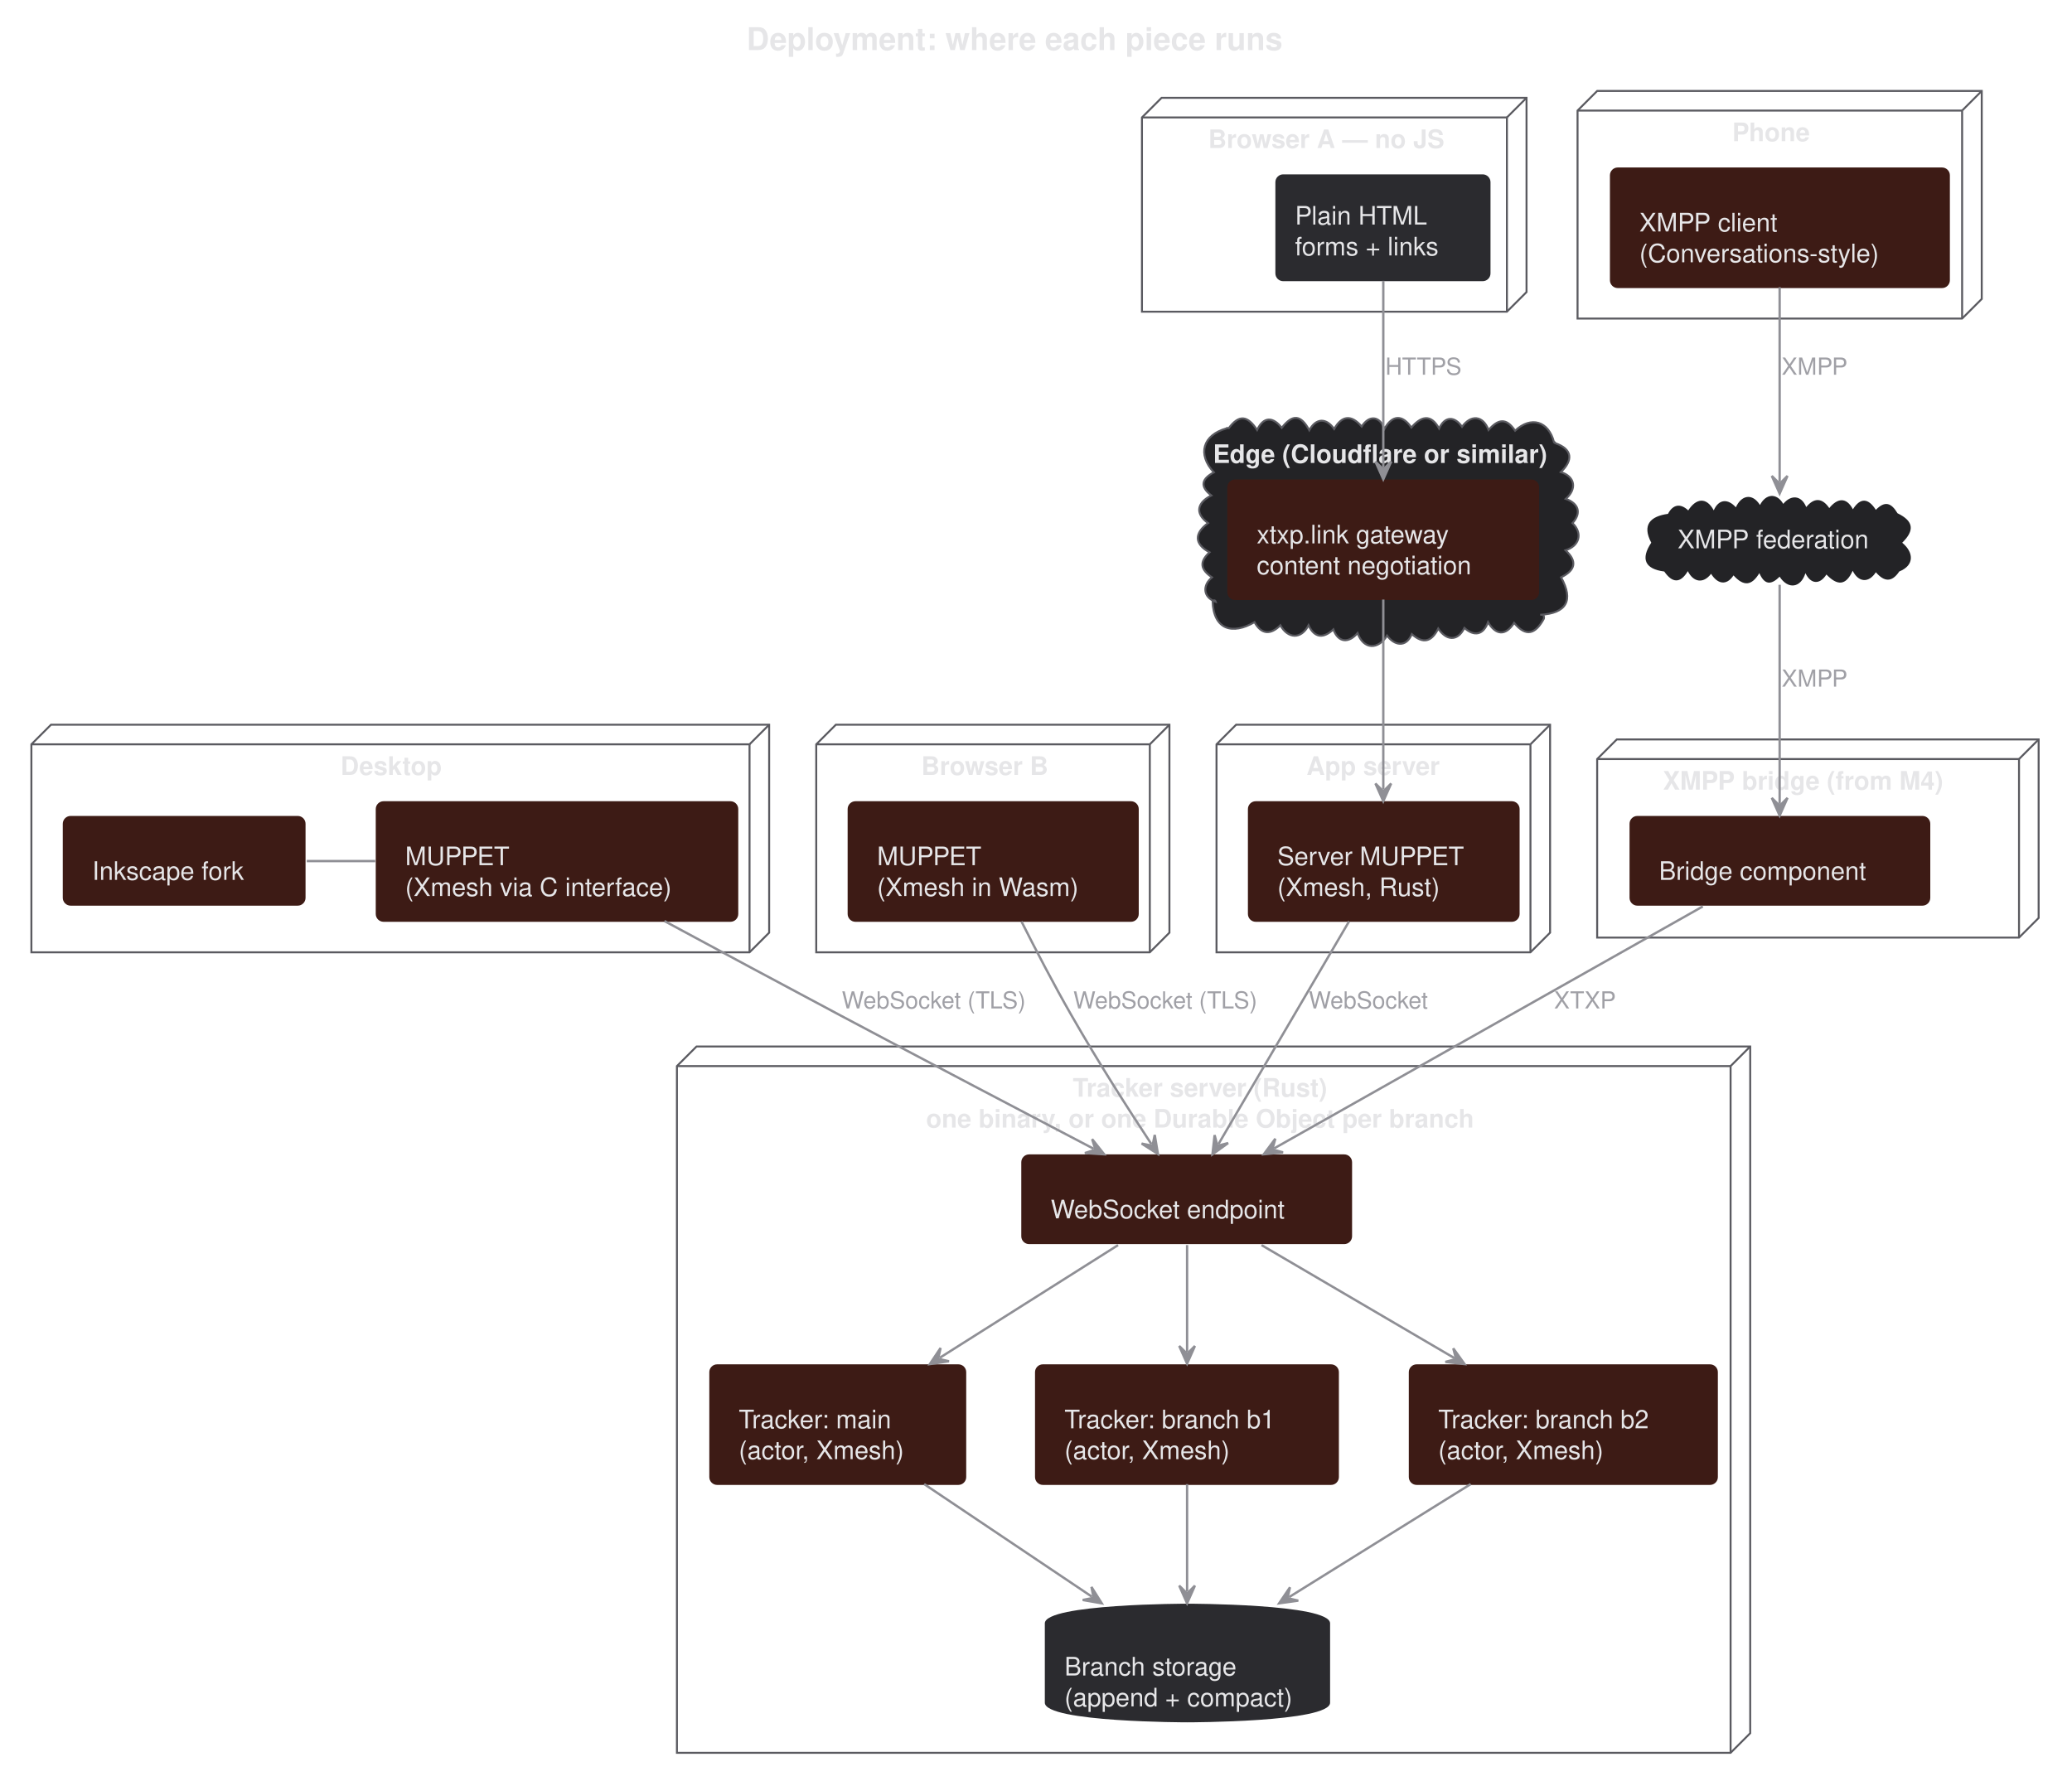
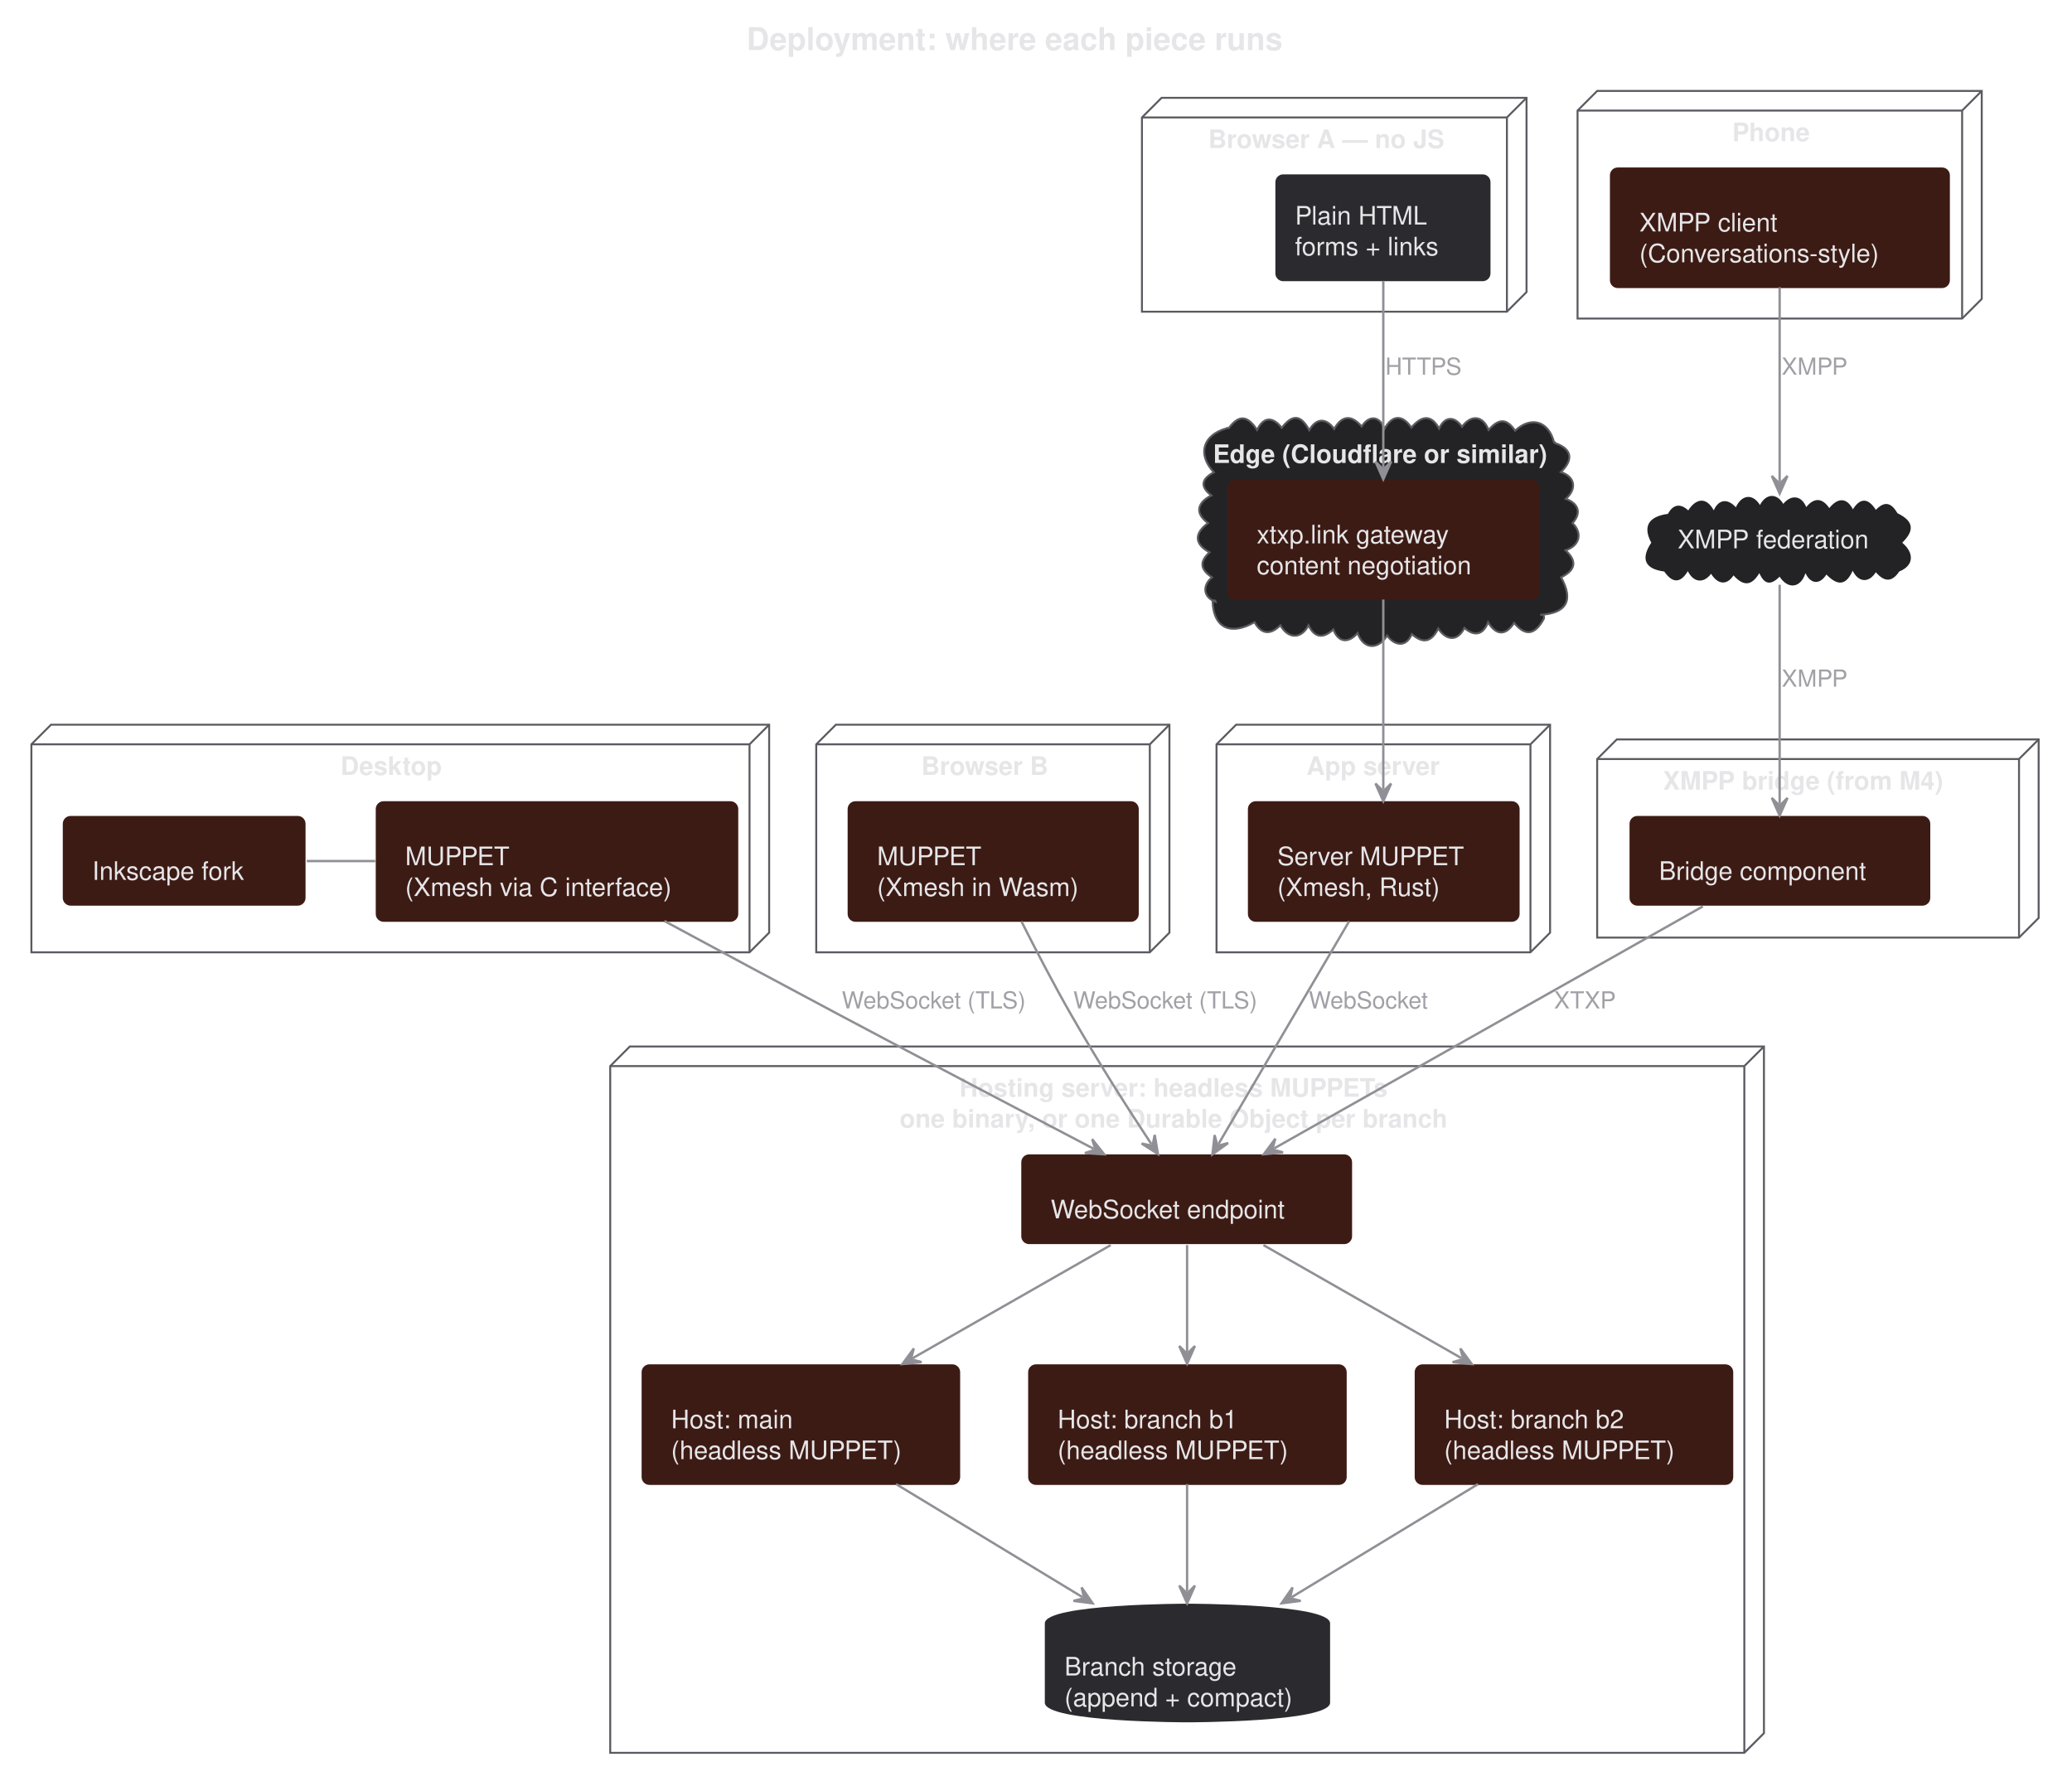
<svg xmlns="http://www.w3.org/2000/svg" contentStyleType="text/css" data-diagram-type="DESCRIPTION" height="910px" preserveAspectRatio="none" style="width:1056px;height:910px;" version="1.1" viewBox="0 0 1056 910" width="1056px" zoomAndPan="magnify">
  <defs />
  <g>
    <g class="title" data-source-line="2">
      <text fill="#E6E6E8" font-family="Helvetica" font-size="16" font-weight="bold" lengthAdjust="spacing" textLength="281.039" x="380.481" y="25.5">Deployment: where each piece runs</text>
    </g>
    <g class="cluster" data-entity="Desktop" data-source-line="4" data-uid="ent0002" id="cluster_Desktop">
      <polygon fill="none" points="16,379.359,26,369.359,392,369.359,392,475.359,382,485.359,16,485.359,16,379.359" style="stroke:#5A5A60;stroke-width:1;" />
      <line style="stroke:#5A5A60;stroke-width:1;" x1="382" x2="392" y1="379.359" y2="369.359" />
      <line style="stroke:#5A5A60;stroke-width:1;" x1="16" x2="382" y1="379.359" y2="379.359" />
      <line style="stroke:#5A5A60;stroke-width:1;" x1="382" x2="382" y1="379.359" y2="485.359" />
      <text fill="#E6E6E8" font-family="Helvetica" font-size="13" font-weight="bold" lengthAdjust="spacing" textLength="52.882" x="173.559" y="394.953">Desktop</text>
    </g>
    <g class="cluster" data-entity="Browser A . no JS" data-source-line="10" data-uid="ent0006" id="cluster_Browser A . no JS">
      <polygon fill="none" points="582,59.859,592,49.859,778,49.859,778,148.859,768,158.859,582,158.859,582,59.859" style="stroke:#5A5A60;stroke-width:1;" />
      <line style="stroke:#5A5A60;stroke-width:1;" x1="768" x2="778" y1="59.859" y2="49.859" />
      <line style="stroke:#5A5A60;stroke-width:1;" x1="582" x2="768" y1="59.859" y2="59.859" />
      <line style="stroke:#5A5A60;stroke-width:1;" x1="768" x2="768" y1="59.859" y2="158.859" />
      <text fill="#E6E6E8" font-family="Helvetica" font-size="13" font-weight="bold" lengthAdjust="spacing" textLength="120.434" x="615.783" y="75.453">Browser A — no JS</text>
    </g>
    <g class="cluster" data-entity="Browser B" data-source-line="14" data-uid="ent0008" id="cluster_Browser B">
      <polygon fill="none" points="416,379.359,426,369.359,596,369.359,596,475.359,586,485.359,416,485.359,416,379.359" style="stroke:#5A5A60;stroke-width:1;" />
      <line style="stroke:#5A5A60;stroke-width:1;" x1="586" x2="596" y1="379.359" y2="369.359" />
      <line style="stroke:#5A5A60;stroke-width:1;" x1="416" x2="586" y1="379.359" y2="379.359" />
      <line style="stroke:#5A5A60;stroke-width:1;" x1="586" x2="586" y1="379.359" y2="485.359" />
      <text fill="#E6E6E8" font-family="Helvetica" font-size="13" font-weight="bold" lengthAdjust="spacing" textLength="64.918" x="469.541" y="394.953">Browser B</text>
    </g>
    <g class="cluster" data-entity="Phone" data-source-line="18" data-uid="ent0010" id="cluster_Phone">
      <polygon fill="none" points="804,56.359,814,46.359,1010,46.359,1010,152.359,1000,162.359,804,162.359,804,56.359" style="stroke:#5A5A60;stroke-width:1;" />
      <line style="stroke:#5A5A60;stroke-width:1;" x1="1000" x2="1010" y1="56.359" y2="46.359" />
      <line style="stroke:#5A5A60;stroke-width:1;" x1="804" x2="1000" y1="56.359" y2="56.359" />
      <line style="stroke:#5A5A60;stroke-width:1;" x1="1000" x2="1000" y1="56.359" y2="162.359" />
      <text fill="#E6E6E8" font-family="Helvetica" font-size="13" font-weight="bold" lengthAdjust="spacing" textLength="40.327" x="882.837" y="71.953">Phone</text>
    </g>
    <g class="cluster" data-entity="Edge .Cloudflare or similar." data-source-line="22" data-uid="ent0012" id="cluster_Edge .Cloudflare or similar.">
      <path d="M626.006,218.52 C631.462,211.033 635.842,211.757 640.679,219.131 C643.996,212.13 648.834,212.382 653.247,218.042 C658.792,210.874 663.056,211.377 667.277,219.275 C670.712,213.004 675.914,212.854 679.963,218.627 C683.943,211.575 688.843,211.35 693.989,217.377 C697.742,211.467 703.136,211.869 705.603,218.561 C709.499,211.437 714.743,211.16 719.31,217.898 C724.062,212.297 729.161,210.615 733.446,218.391 C736.323,212.066 741.362,212.024 745.13,217.511 C749.594,211.282 755.837,211.638 758.639,219.145 C763.515,213.582 767.622,212.748 772.168,219.507 C780.326,211.903 789.253,214.629 792,225.359 C792.417,225.246 792.593,225.455 792.569,225.851 C801.486,228.896 801.842,234.526 795.495,240.599 C803.045,243.033 803.571,249.403 798.014,254.255 C804.343,256.543 806.263,261.232 801.438,266.61 C806.853,271.966 804.862,278.281 797.88,280.451 C804.092,286.168 802.81,290.719 795.617,294.235 C802.145,306.072 798.371,312.57 785,313.359 C786.598,312.974 787.084,313.961 786.843,315.311 C782.722,322.915 777.935,325.064 771.67,317.45 C767.374,324.221 762.346,323.8 758.392,317.112 C755.987,323.595 751.423,324.578 746.34,320.039 C742.727,327.295 736.919,326.3 732.998,320.349 C729.689,327.096 725.362,328.365 719.534,323.196 C716.577,330.281 710.603,328.986 706.926,323.944 C702.469,331.175 694.991,331.249 691.889,322.656 C687.545,327.805 682.059,327.804 679.563,320.784 C674.567,325.469 670.026,325.322 666.898,318.693 C663.067,326.079 656.352,325.51 652.536,318.678 C647.632,323.648 642.895,323.495 639.355,317.097 C628.221,323.616 618.455,321.079 618,306.359 C618.627,305.734 619.342,305.842 619.605,306.743 C613.037,304.435 612.765,298.325 617.693,294.257 C611.905,290.346 611.012,286.507 616.431,281.488 C608.42,277.153 608.754,271.675 615.692,266.599 C608.556,261.467 610.425,255.989 617.362,252.526 C611.314,247.908 612.449,244.023 618.645,240.737 C610.071,231.526 613.001,221.728 625,218.359 C625.419,217.925 625.737,218.015 626.006,218.52" fill="#232326" style="stroke:#5A5A60;stroke-width:1;" />
      <text fill="#E6E6E8" font-family="Helvetica" font-size="13" font-weight="bold" lengthAdjust="spacing" textLength="173.589" x="618.205" y="235.953">Edge (Cloudflare or similar)</text>
    </g>
    <g class="cluster" data-entity="App server" data-source-line="26" data-uid="ent0014" id="cluster_App server">
      <polygon fill="none" points="620,379.359,630,369.359,790,369.359,790,475.359,780,485.359,620,485.359,620,379.359" style="stroke:#5A5A60;stroke-width:1;" />
      <line style="stroke:#5A5A60;stroke-width:1;" x1="780" x2="790" y1="379.359" y2="369.359" />
      <line style="stroke:#5A5A60;stroke-width:1;" x1="620" x2="780" y1="379.359" y2="379.359" />
      <line style="stroke:#5A5A60;stroke-width:1;" x1="780" x2="780" y1="379.359" y2="485.359" />
      <text fill="#E6E6E8" font-family="Helvetica" font-size="13" font-weight="bold" lengthAdjust="spacing" textLength="70.326" x="665.837" y="394.953">App server</text>
    </g>
-     <g class="cluster" data-entity="Tracker server .Rust..none binary. or one Durable Object per branch" data-source-line="30" data-uid="ent0016" id="cluster_Tracker server .Rust..none binary. or one Durable Object per branch">
-       <polygon fill="none" points="345,543.359,355,533.359,892,533.359,892,883.359,882,893.359,345,893.359,345,543.359" style="stroke:#5A5A60;stroke-width:1;" />
-       <line style="stroke:#5A5A60;stroke-width:1;" x1="882" x2="892" y1="543.359" y2="533.359" />
-       <line style="stroke:#5A5A60;stroke-width:1;" x1="345" x2="882" y1="543.359" y2="543.359" />
-       <line style="stroke:#5A5A60;stroke-width:1;" x1="882" x2="882" y1="543.359" y2="893.359" />
-       <text fill="#E6E6E8" font-family="Helvetica" font-size="13" font-weight="bold" lengthAdjust="spacing" textLength="135.529" x="546.736" y="558.953">Tracker server (Rust)</text>
-       <text fill="#E6E6E8" font-family="Helvetica" font-size="13" font-weight="bold" lengthAdjust="spacing" textLength="285.035" x="471.982" y="574.683">one binary, or one Durable Object per branch</text>
+     <g class="cluster" data-entity="Hosting server. headless MUPPETs.none binary. or one Durable Object per branch" data-source-line="30" data-uid="ent0016" id="cluster_Hosting server. headless MUPPETs.none binary. or one Durable Object per branch">
+       <polygon fill="none" points="311,543.359,321,533.359,899,533.359,899,883.359,889,893.359,311,893.359,311,543.359" style="stroke:#5A5A60;stroke-width:1;" />
+       <line style="stroke:#5A5A60;stroke-width:1;" x1="889" x2="899" y1="543.359" y2="533.359" />
+       <line style="stroke:#5A5A60;stroke-width:1;" x1="311" x2="889" y1="543.359" y2="543.359" />
+       <line style="stroke:#5A5A60;stroke-width:1;" x1="889" x2="889" y1="543.359" y2="893.359" />
+       <text fill="#E6E6E8" font-family="Helvetica" font-size="13" font-weight="bold" lengthAdjust="spacing" textLength="224.022" x="488.989" y="558.953">Hosting server: headless MUPPETs</text>
+       <text fill="#E6E6E8" font-family="Helvetica" font-size="13" font-weight="bold" lengthAdjust="spacing" textLength="285.035" x="458.482" y="574.683">one binary, or one Durable Object per branch</text>
    </g>
    <g class="cluster" data-entity="XMPP bridge .from M4." data-source-line="38" data-uid="ent0022" id="cluster_XMPP bridge .from M4.">
      <polygon fill="none" points="814,386.859,824,376.859,1039,376.859,1039,467.859,1029,477.859,814,477.859,814,386.859" style="stroke:#5A5A60;stroke-width:1;" />
      <line style="stroke:#5A5A60;stroke-width:1;" x1="1029" x2="1039" y1="386.859" y2="376.859" />
      <line style="stroke:#5A5A60;stroke-width:1;" x1="814" x2="1029" y1="386.859" y2="386.859" />
      <line style="stroke:#5A5A60;stroke-width:1;" x1="1029" x2="1029" y1="386.859" y2="477.859" />
      <text fill="#E6E6E8" font-family="Helvetica" font-size="13" font-weight="bold" lengthAdjust="spacing" textLength="149.963" x="847.518" y="402.453">XMPP bridge (from M4)</text>
    </g>
    <g class="entity" data-entity="ink" data-source-line="5" data-uid="ent0003" id="entity_ink">
      <rect fill="#3D1B15" height="45.73" rx="4" ry="4" width="123.726" x="32" y="415.859" />
      <rect fill="#3D1B15" height="10" width="15" x="135.726" y="420.859" />
      <rect fill="#3D1B15" height="2" width="4" x="133.726" y="422.859" />
      <rect fill="#3D1B15" height="2" width="4" x="133.726" y="426.859" />
      <text fill="#E6E6E8" font-family="Helvetica" font-size="13" lengthAdjust="spacing" textLength="83.726" x="47" y="448.453">Inkscape fork</text>
    </g>
    <g class="entity" data-entity="m1" data-source-line="6" data-uid="ent0004" id="entity_m1">
      <rect fill="#3D1B15" height="61.459" rx="4" ry="4" width="184.758" x="191.5" y="408.359" />
      <rect fill="#3D1B15" height="10" width="15" x="356.258" y="413.359" />
      <rect fill="#3D1B15" height="2" width="4" x="354.258" y="415.359" />
      <rect fill="#3D1B15" height="2" width="4" x="354.258" y="419.359" />
      <text fill="#E6E6E8" font-family="Helvetica" font-size="13" lengthAdjust="spacing" textLength="54.228" x="206.5" y="440.953">MUPPET</text>
      <text fill="#E6E6E8" font-family="Helvetica" font-size="13" lengthAdjust="spacing" textLength="144.758" x="206.5" y="456.683">(Xmesh via C interface)</text>
    </g>
    <g class="entity" data-entity="html" data-source-line="11" data-uid="ent0007" id="entity_html">
      <rect fill="#2B2B2F" height="54.459" rx="4" ry="4" width="109.638" x="650" y="88.859" />
      <polygon fill="#2B2B2F" points="742.638,93.859,742.638,107.859,754.638,107.859,754.638,99.859,748.638,93.859,742.638,93.859" />
      <line x1="748.638" x2="748.638" y1="93.859" y2="99.859" />
      <line x1="754.638" x2="748.638" y1="99.859" y2="99.859" />
      <text fill="#E6E6E8" font-family="Helvetica" font-size="13" lengthAdjust="spacing" textLength="70.383" x="660" y="114.453">Plain HTML</text>
      <text fill="#E6E6E8" font-family="Helvetica" font-size="13" lengthAdjust="spacing" textLength="79.638" x="660" y="130.183">forms + links</text>
    </g>
    <g class="entity" data-entity="m2" data-source-line="15" data-uid="ent0009" id="entity_m2">
      <rect fill="#3D1B15" height="61.459" rx="4" ry="4" width="148.367" x="432" y="408.359" />
      <rect fill="#3D1B15" height="10" width="15" x="560.367" y="413.359" />
      <rect fill="#3D1B15" height="2" width="4" x="558.367" y="415.359" />
      <rect fill="#3D1B15" height="2" width="4" x="558.367" y="419.359" />
      <text fill="#E6E6E8" font-family="Helvetica" font-size="13" lengthAdjust="spacing" textLength="54.228" x="447" y="440.953">MUPPET</text>
      <text fill="#E6E6E8" font-family="Helvetica" font-size="13" lengthAdjust="spacing" textLength="108.367" x="447" y="456.683">(Xmesh in Wasm)</text>
    </g>
    <g class="entity" data-entity="phone" data-source-line="19" data-uid="ent0011" id="entity_phone">
      <rect fill="#3D1B15" height="61.459" rx="4" ry="4" width="173.263" x="820.5" y="85.359" />
      <rect fill="#3D1B15" height="10" width="15" x="973.763" y="90.359" />
      <rect fill="#3D1B15" height="2" width="4" x="971.763" y="92.359" />
      <rect fill="#3D1B15" height="2" width="4" x="971.763" y="96.359" />
      <text fill="#E6E6E8" font-family="Helvetica" font-size="13" lengthAdjust="spacing" textLength="74.109" x="835.5" y="117.953">XMPP client</text>
      <text fill="#E6E6E8" font-family="Helvetica" font-size="13" lengthAdjust="spacing" textLength="133.263" x="835.5" y="133.683">(Conversations-style)</text>
    </g>
    <g class="entity" data-entity="gw" data-source-line="23" data-uid="ent0013" id="entity_gw">
      <rect fill="#3D1B15" height="61.459" rx="4" ry="4" width="158.93" x="625.5" y="244.359" />
      <rect fill="#3D1B15" height="10" width="15" x="764.43" y="249.359" />
      <rect fill="#3D1B15" height="2" width="4" x="762.43" y="251.359" />
      <rect fill="#3D1B15" height="2" width="4" x="762.43" y="255.359" />
      <text fill="#E6E6E8" font-family="Helvetica" font-size="13" lengthAdjust="spacing" textLength="107.269" x="640.5" y="276.953">xtxp.link gateway</text>
      <text fill="#E6E6E8" font-family="Helvetica" font-size="13" lengthAdjust="spacing" textLength="118.93" x="640.5" y="292.683">content negotiation</text>
    </g>
    <g class="entity" data-entity="m3" data-source-line="27" data-uid="ent0015" id="entity_m3">
      <rect fill="#3D1B15" height="61.459" rx="4" ry="4" width="138.477" x="636" y="408.359" />
      <rect fill="#3D1B15" height="10" width="15" x="754.477" y="413.359" />
      <rect fill="#3D1B15" height="2" width="4" x="752.477" y="415.359" />
      <rect fill="#3D1B15" height="2" width="4" x="752.477" y="419.359" />
      <text fill="#E6E6E8" font-family="Helvetica" font-size="13" lengthAdjust="spacing" textLength="98.478" x="651" y="440.953">Server MUPPET</text>
      <text fill="#E6E6E8" font-family="Helvetica" font-size="13" lengthAdjust="spacing" textLength="86.436" x="651" y="456.683">(Xmesh, Rust)</text>
    </g>
    <g class="entity" data-entity="ws" data-source-line="31" data-uid="ent0017" id="entity_ws">
      <rect fill="#3D1B15" height="45.73" rx="4" ry="4" width="168.591" x="520.5" y="588.359" />
      <rect fill="#3D1B15" height="10" width="15" x="669.091" y="593.359" />
      <rect fill="#3D1B15" height="2" width="4" x="667.091" y="595.359" />
      <rect fill="#3D1B15" height="2" width="4" x="667.091" y="599.359" />
      <text fill="#E6E6E8" font-family="Helvetica" font-size="13" lengthAdjust="spacing" textLength="128.591" x="535.5" y="620.953">WebSocket endpoint</text>
    </g>
    <g class="entity" data-entity="t0" data-source-line="32" data-uid="ent0018" id="entity_t0">
-       <rect fill="#3D1B15" height="61.459" rx="4" ry="4" width="130.936" x="361.5" y="695.359" />
-       <rect fill="#3D1B15" height="10" width="15" x="472.437" y="700.359" />
-       <rect fill="#3D1B15" height="2" width="4" x="470.437" y="702.359" />
-       <rect fill="#3D1B15" height="2" width="4" x="470.437" y="706.359" />
-       <text fill="#E6E6E8" font-family="Helvetica" font-size="13" lengthAdjust="spacing" textLength="84.538" x="376.5" y="727.953">Tracker: main</text>
-       <text fill="#E6E6E8" font-family="Helvetica" font-size="13" lengthAdjust="spacing" textLength="90.936" x="376.5" y="743.683">(actor, Xmesh)</text>
+       <rect fill="#3D1B15" height="61.459" rx="4" ry="4" width="162.345" x="327" y="695.359" />
+       <rect fill="#3D1B15" height="10" width="15" x="469.345" y="700.359" />
+       <rect fill="#3D1B15" height="2" width="4" x="467.345" y="702.359" />
+       <rect fill="#3D1B15" height="2" width="4" x="467.345" y="706.359" />
+       <text fill="#E6E6E8" font-family="Helvetica" font-size="13" lengthAdjust="spacing" textLength="65.489" x="342" y="727.953">Host: main</text>
+       <text fill="#E6E6E8" font-family="Helvetica" font-size="13" lengthAdjust="spacing" textLength="122.345" x="342" y="743.683">(headless MUPPET)</text>
    </g>
    <g class="entity" data-entity="t1" data-source-line="33" data-uid="ent0019" id="entity_t1">
-       <rect fill="#3D1B15" height="61.459" rx="4" ry="4" width="154.874" x="527.5" y="695.359" />
-       <rect fill="#3D1B15" height="10" width="15" x="662.374" y="700.359" />
-       <rect fill="#3D1B15" height="2" width="4" x="660.374" y="702.359" />
-       <rect fill="#3D1B15" height="2" width="4" x="660.374" y="706.359" />
-       <text fill="#E6E6E8" font-family="Helvetica" font-size="13" lengthAdjust="spacing" textLength="114.874" x="542.5" y="727.953">Tracker: branch b1</text>
-       <text fill="#E6E6E8" font-family="Helvetica" font-size="13" lengthAdjust="spacing" textLength="90.936" x="542.5" y="743.683">(actor, Xmesh)</text>
+       <rect fill="#3D1B15" height="61.459" rx="4" ry="4" width="162.345" x="524" y="695.359" />
+       <rect fill="#3D1B15" height="10" width="15" x="666.345" y="700.359" />
+       <rect fill="#3D1B15" height="2" width="4" x="664.345" y="702.359" />
+       <rect fill="#3D1B15" height="2" width="4" x="664.345" y="706.359" />
+       <text fill="#E6E6E8" font-family="Helvetica" font-size="13" lengthAdjust="spacing" textLength="95.824" x="539" y="727.953">Host: branch b1</text>
+       <text fill="#E6E6E8" font-family="Helvetica" font-size="13" lengthAdjust="spacing" textLength="122.345" x="539" y="743.683">(headless MUPPET)</text>
    </g>
    <g class="entity" data-entity="t2" data-source-line="34" data-uid="ent0020" id="entity_t2">
-       <rect fill="#3D1B15" height="61.459" rx="4" ry="4" width="157.514" x="718" y="695.359" />
-       <rect fill="#3D1B15" height="10" width="15" x="855.514" y="700.359" />
-       <rect fill="#3D1B15" height="2" width="4" x="853.514" y="702.359" />
-       <rect fill="#3D1B15" height="2" width="4" x="853.514" y="706.359" />
-       <text fill="#E6E6E8" font-family="Helvetica" font-size="13" lengthAdjust="spacing" textLength="117.514" x="733" y="727.953">Tracker: branch b2</text>
-       <text fill="#E6E6E8" font-family="Helvetica" font-size="13" lengthAdjust="spacing" textLength="90.936" x="733" y="743.683">(actor, Xmesh)</text>
+       <rect fill="#3D1B15" height="61.459" rx="4" ry="4" width="162.345" x="721" y="695.359" />
+       <rect fill="#3D1B15" height="10" width="15" x="863.345" y="700.359" />
+       <rect fill="#3D1B15" height="2" width="4" x="861.345" y="702.359" />
+       <rect fill="#3D1B15" height="2" width="4" x="861.345" y="706.359" />
+       <text fill="#E6E6E8" font-family="Helvetica" font-size="13" lengthAdjust="spacing" textLength="98.465" x="736" y="727.953">Host: branch b2</text>
+       <text fill="#E6E6E8" font-family="Helvetica" font-size="13" lengthAdjust="spacing" textLength="122.345" x="736" y="743.683">(headless MUPPET)</text>
    </g>
    <g class="entity" data-entity="store" data-source-line="35" data-uid="ent0021" id="entity_store">
      <path d="M532.5,827.359 C532.5,817.359 605.193,817.359 605.193,817.359 C605.193,817.359 677.885,817.359 677.885,827.359 L677.885,867.818 C677.885,877.818 605.193,877.818 605.193,877.818 C605.193,877.818 532.5,877.818 532.5,867.818 L532.5,827.359" fill="#2B2B2F" />
      <path d="M532.5,827.359 C532.5,837.359 605.193,837.359 605.193,837.359 C605.193,837.359 677.885,837.359 677.885,827.359" fill="none" />
      <text fill="#E6E6E8" font-family="Helvetica" font-size="13" lengthAdjust="spacing" textLength="93.806" x="542.5" y="853.953">Branch storage</text>
      <text fill="#E6E6E8" font-family="Helvetica" font-size="13" lengthAdjust="spacing" textLength="125.385" x="542.5" y="869.683">(append + compact)</text>
    </g>
    <g class="entity" data-entity="br" data-source-line="39" data-uid="ent0023" id="entity_br">
      <rect fill="#3D1B15" height="45.73" rx="4" ry="4" width="153.274" x="830.5" y="415.859" />
      <rect fill="#3D1B15" height="10" width="15" x="963.774" y="420.859" />
      <rect fill="#3D1B15" height="2" width="4" x="961.774" y="422.859" />
      <rect fill="#3D1B15" height="2" width="4" x="961.774" y="426.859" />
      <text fill="#E6E6E8" font-family="Helvetica" font-size="13" lengthAdjust="spacing" textLength="113.274" x="845.5" y="448.453">Bridge component</text>
    </g>
    <g class="entity" data-entity="xf" data-source-line="42" data-uid="ent0024" id="entity_xf">
      <path d="M850.088,261.902 C852.587,257.062 856.452,256.369 860.416,260.144 C864.227,254.127 869.562,252.966 873.416,260.101 C875.993,254.224 880.7,254.109 884.684,258.567 C887.419,252.405 893.039,251.107 896.97,257.387 C899.879,251.73 905.37,250.946 908.842,256.807 C912.815,251.994 918.101,252.374 920.553,258.444 C924.538,253.499 928.756,253.696 932.293,258.959 C936.271,253.995 940.934,253.066 944.334,259.566 C948.281,253.273 952.376,254.09 956.027,259.854 C960.723,255.038 963.955,256.351 967.071,261.591 C975.306,265.572 975.902,270.298 969.464,276.616 C975.184,281.273 976.02,288.023 967.962,291.268 C964.122,297.014 960.215,296.512 956.031,291.656 C952.38,297.339 947.131,296.805 944.22,290.901 C940.705,298.733 936.283,298.469 930.84,292.812 C927.448,298.157 922.827,297.784 920.142,292.126 C917.768,299.7 911.28,300.572 906.98,293.907 C902.574,298.373 899.238,298.052 896.657,292.099 C892.664,298.753 888.566,298.865 883.492,293.261 C879.721,298.96 875.073,297.36 872.062,292.442 C868.064,297.71 862.97,296.701 860.207,291.096 C856.346,297.549 852.253,297.144 848.198,291.286 C838.262,290.017 836.104,284.806 841.569,276.591 C836.728,267.43 841.209,263.105 850.088,261.902" fill="#232326" />
      <text fill="#E6E6E8" font-family="Helvetica" font-size="13" lengthAdjust="spacing" textLength="103.873" x="855" y="279.453">XMPP federation</text>
    </g>
    <g class="link" data-entity-1="ink" data-entity-2="m1" data-source-line="7" data-uid="lnk5" id="link_ink_m1">
      <path d="M156.34,438.859 C167.98,438.859 179.61,438.859 191.25,438.859" fill="none" id="ink-m1" style="stroke:#8F8F95;stroke-width:1.2;" />
    </g>
    <g class="link" data-entity-1="html" data-entity-2="gw" data-source-line="44" data-uid="lnk25" id="link_html_gw">
      <path d="M705,143.139 C705,171.069 705,209.149 705,238.279" fill="none" id="html-to-gw" style="stroke:#8F8F95;stroke-width:1.2;" />
      <polygon fill="#8F8F95" points="705,244.279,709,235.279,705,239.279,701,235.279,705,244.279" style="stroke:#8F8F95;stroke-width:1.2;" />
      <text fill="#A0A0A6" font-family="Helvetica" font-size="12" lengthAdjust="spacing" textLength="39.773" x="706" y="190.984">HTTPS</text>
    </g>
    <g class="link" data-entity-1="gw" data-entity-2="m3" data-source-line="45" data-uid="lnk26" id="link_gw_m3">
      <path d="M705,305.569 C705,334.799 705,373.169 705,402.339" fill="none" id="gw-to-m3" style="stroke:#8F8F95;stroke-width:1.2;" />
      <polygon fill="#8F8F95" points="705,408.339,709,399.339,705,403.339,701,399.339,705,408.339" style="stroke:#8F8F95;stroke-width:1.2;" />
    </g>
    <g class="link" data-entity-1="m1" data-entity-2="ws" data-source-line="46" data-uid="lnk27" id="link_m1_ws">
      <path d="M338.63,469.429 C365.52,483.939 398.42,501.629 428,517.359 C473.97,541.809 521.523,566.749 557.423,585.519" fill="none" id="m1-to-ws" style="stroke:#8F8F95;stroke-width:1.2;" />
      <polygon fill="#8F8F95" points="562.74,588.299,556.618,580.585,558.309,585.983,552.911,587.674,562.74,588.299" style="stroke:#8F8F95;stroke-width:1.2;" />
      <text fill="#A0A0A6" font-family="Helvetica" font-size="12" lengthAdjust="spacing" textLength="99.785" x="429" y="513.984">WebSocket (TLS)</text>
    </g>
    <g class="link" data-entity-1="m2" data-entity-2="ws" data-source-line="47" data-uid="lnk28" id="link_m2_ws">
      <path d="M520.59,469.629 C527.92,484.189 537.11,501.859 546,517.359 C560.18,542.069 574.536,564.511 586.826,583.141" fill="none" id="m2-to-ws" style="stroke:#8F8F95;stroke-width:1.2;" />
      <polygon fill="#8F8F95" points="590.13,588.149,588.513,578.434,587.377,583.976,581.835,582.84,590.13,588.149" style="stroke:#8F8F95;stroke-width:1.2;" />
      <text fill="#A0A0A6" font-family="Helvetica" font-size="12" lengthAdjust="spacing" textLength="99.785" x="547" y="513.984">WebSocket (TLS)</text>
    </g>
    <g class="link" data-entity-1="m3" data-entity-2="ws" data-source-line="48" data-uid="lnk29" id="link_m3_ws">
      <path d="M687.58,469.559 C667.72,503.429 638.735,552.844 620.965,583.144" fill="none" id="m3-to-ws" style="stroke:#8F8F95;stroke-width:1.2;" />
      <polygon fill="#8F8F95" points="617.93,588.319,625.933,582.58,620.459,584.006,619.033,578.532,617.93,588.319" style="stroke:#8F8F95;stroke-width:1.2;" />
      <text fill="#A0A0A6" font-family="Helvetica" font-size="12" lengthAdjust="spacing" textLength="65.426" x="667" y="513.984">WebSocket</text>
    </g>
    <g class="link" data-entity-1="phone" data-entity-2="xf" data-source-line="49" data-uid="lnk30" id="link_phone_xf">
      <path d="M907,146.389 C907,176.949 907,217.979 907,245.559" fill="none" id="phone-to-xf" style="stroke:#8F8F95;stroke-width:1.2;" />
      <polygon fill="#8F8F95" points="907,251.559,911,242.559,907,246.559,903,242.559,907,251.559" style="stroke:#8F8F95;stroke-width:1.2;" />
      <text fill="#A0A0A6" font-family="Helvetica" font-size="12" lengthAdjust="spacing" textLength="34.353" x="908" y="190.984">XMPP</text>
    </g>
    <g class="link" data-entity-1="xf" data-entity-2="br" data-source-line="50" data-uid="lnk31" id="link_xf_br">
      <path d="M907,298.049 C907,328.979 907,378.749 907,409.679" fill="none" id="xf-to-br" style="stroke:#8F8F95;stroke-width:1.2;" />
      <polygon fill="#8F8F95" points="907,415.679,911,406.679,907,410.679,903,406.679,907,415.679" style="stroke:#8F8F95;stroke-width:1.2;" />
      <text fill="#A0A0A6" font-family="Helvetica" font-size="12" lengthAdjust="spacing" textLength="34.353" x="908" y="349.984">XMPP</text>
    </g>
    <g class="link" data-entity-1="ws" data-entity-2="t0" data-source-line="51" data-uid="lnk32" id="link_ws_t0">
-       <path d="M569.83,634.589 C542.38,651.939 509.041,673.003 478.971,692.013" fill="none" id="ws-to-t0" style="stroke:#8F8F95;stroke-width:1.2;" />
-       <polygon fill="#8F8F95" points="473.9,695.219,483.645,693.791,478.126,692.548,479.37,687.029,473.9,695.219" style="stroke:#8F8F95;stroke-width:1.2;" />
+       <path d="M566.08,634.589 C535.69,651.939 498.4,673.234 465.11,692.244" fill="none" id="ws-to-t0" style="stroke:#8F8F95;stroke-width:1.2;" />
+       <polygon fill="#8F8F95" points="459.9,695.219,469.699,694.23,464.242,692.74,465.732,687.283,459.9,695.219" style="stroke:#8F8F95;stroke-width:1.2;" />
    </g>
    <g class="link" data-entity-1="ws" data-entity-2="t1" data-source-line="52" data-uid="lnk33" id="link_ws_t1">
      <path d="M605,634.589 C605,651.879 605,670.029 605,689.009" fill="none" id="ws-to-t1" style="stroke:#8F8F95;stroke-width:1.2;" />
      <polygon fill="#8F8F95" points="605,695.009,609,686.009,605,690.009,601,686.009,605,695.009" style="stroke:#8F8F95;stroke-width:1.2;" />
    </g>
    <g class="link" data-entity-1="ws" data-entity-2="t2" data-source-line="53" data-uid="lnk34" id="link_ws_t2">
-       <path d="M642.93,634.589 C672.55,651.939 708.804,673.175 741.234,692.185" fill="none" id="ws-to-t2" style="stroke:#8F8F95;stroke-width:1.2;" />
-       <polygon fill="#8F8F95" points="746.41,695.219,740.668,687.217,742.096,692.691,736.623,694.119,746.41,695.219" style="stroke:#8F8F95;stroke-width:1.2;" />
+       <path d="M643.92,634.589 C674.31,651.939 711.6,673.234 744.89,692.244" fill="none" id="ws-to-t2" style="stroke:#8F8F95;stroke-width:1.2;" />
+       <polygon fill="#8F8F95" points="750.1,695.219,744.268,687.283,745.758,692.74,740.301,694.23,750.1,695.219" style="stroke:#8F8F95;stroke-width:1.2;" />
    </g>
    <g class="link" data-entity-1="br" data-entity-2="ws" data-source-line="54" data-uid="lnk35" id="link_br_ws">
      <path d="M867.83,461.979 C809.89,494.679 707.225,552.65 649.325,585.33" fill="none" id="br-to-ws" style="stroke:#8F8F95;stroke-width:1.2;" />
      <polygon fill="#8F8F95" points="644.1,588.279,653.904,587.339,648.454,585.822,649.972,580.372,644.1,588.279" style="stroke:#8F8F95;stroke-width:1.2;" />
      <text fill="#A0A0A6" font-family="Helvetica" font-size="12" lengthAdjust="spacing" textLength="31.781" x="792" y="513.984">XTXP</text>
    </g>
    <g class="link" data-entity-1="t0" data-entity-2="store" data-source-line="55" data-uid="lnk36" id="link_t0_store">
-       <path d="M471,756.399 C498.59,774.919 529.028,795.355 556.528,813.815" fill="none" id="t0-to-store" style="stroke:#8F8F95;stroke-width:1.2;" />
-       <polygon fill="#8F8F95" points="561.51,817.159,556.267,808.822,557.359,814.373,551.808,815.464,561.51,817.159" style="stroke:#8F8F95;stroke-width:1.2;" />
+       <path d="M456.7,756.399 C487.23,774.919 521.3,795.587 551.73,814.047" fill="none" id="t0-to-store" style="stroke:#8F8F95;stroke-width:1.2;" />
+       <polygon fill="#8F8F95" points="556.86,817.159,551.24,809.072,552.585,814.566,547.091,815.911,556.86,817.159" style="stroke:#8F8F95;stroke-width:1.2;" />
    </g>
    <g class="link" data-entity-1="t1" data-entity-2="store" data-source-line="56" data-uid="lnk37" id="link_t1_store">
      <path d="M605,756.399 C605,774.919 605,792.699 605,811.159" fill="none" id="t1-to-store" style="stroke:#8F8F95;stroke-width:1.2;" />
      <polygon fill="#8F8F95" points="605,817.159,609,808.159,605,812.159,601,808.159,605,817.159" style="stroke:#8F8F95;stroke-width:1.2;" />
    </g>
    <g class="link" data-entity-1="t2" data-entity-2="store" data-source-line="57" data-uid="lnk38" id="link_t2_store">
-       <path d="M749.54,756.399 C719.78,774.919 686.664,795.529 657.004,813.989" fill="none" id="t2-to-store" style="stroke:#8F8F95;stroke-width:1.2;" />
-       <polygon fill="#8F8F95" points="651.91,817.159,661.665,815.8,656.155,814.517,657.437,809.008,651.91,817.159" style="stroke:#8F8F95;stroke-width:1.2;" />
+       <path d="M753.3,756.399 C722.77,774.919 688.7,795.587 658.27,814.047" fill="none" id="t2-to-store" style="stroke:#8F8F95;stroke-width:1.2;" />
+       <polygon fill="#8F8F95" points="653.14,817.159,662.909,815.911,657.415,814.566,658.76,809.072,653.14,817.159" style="stroke:#8F8F95;stroke-width:1.2;" />
    </g>
  </g>
</svg>
